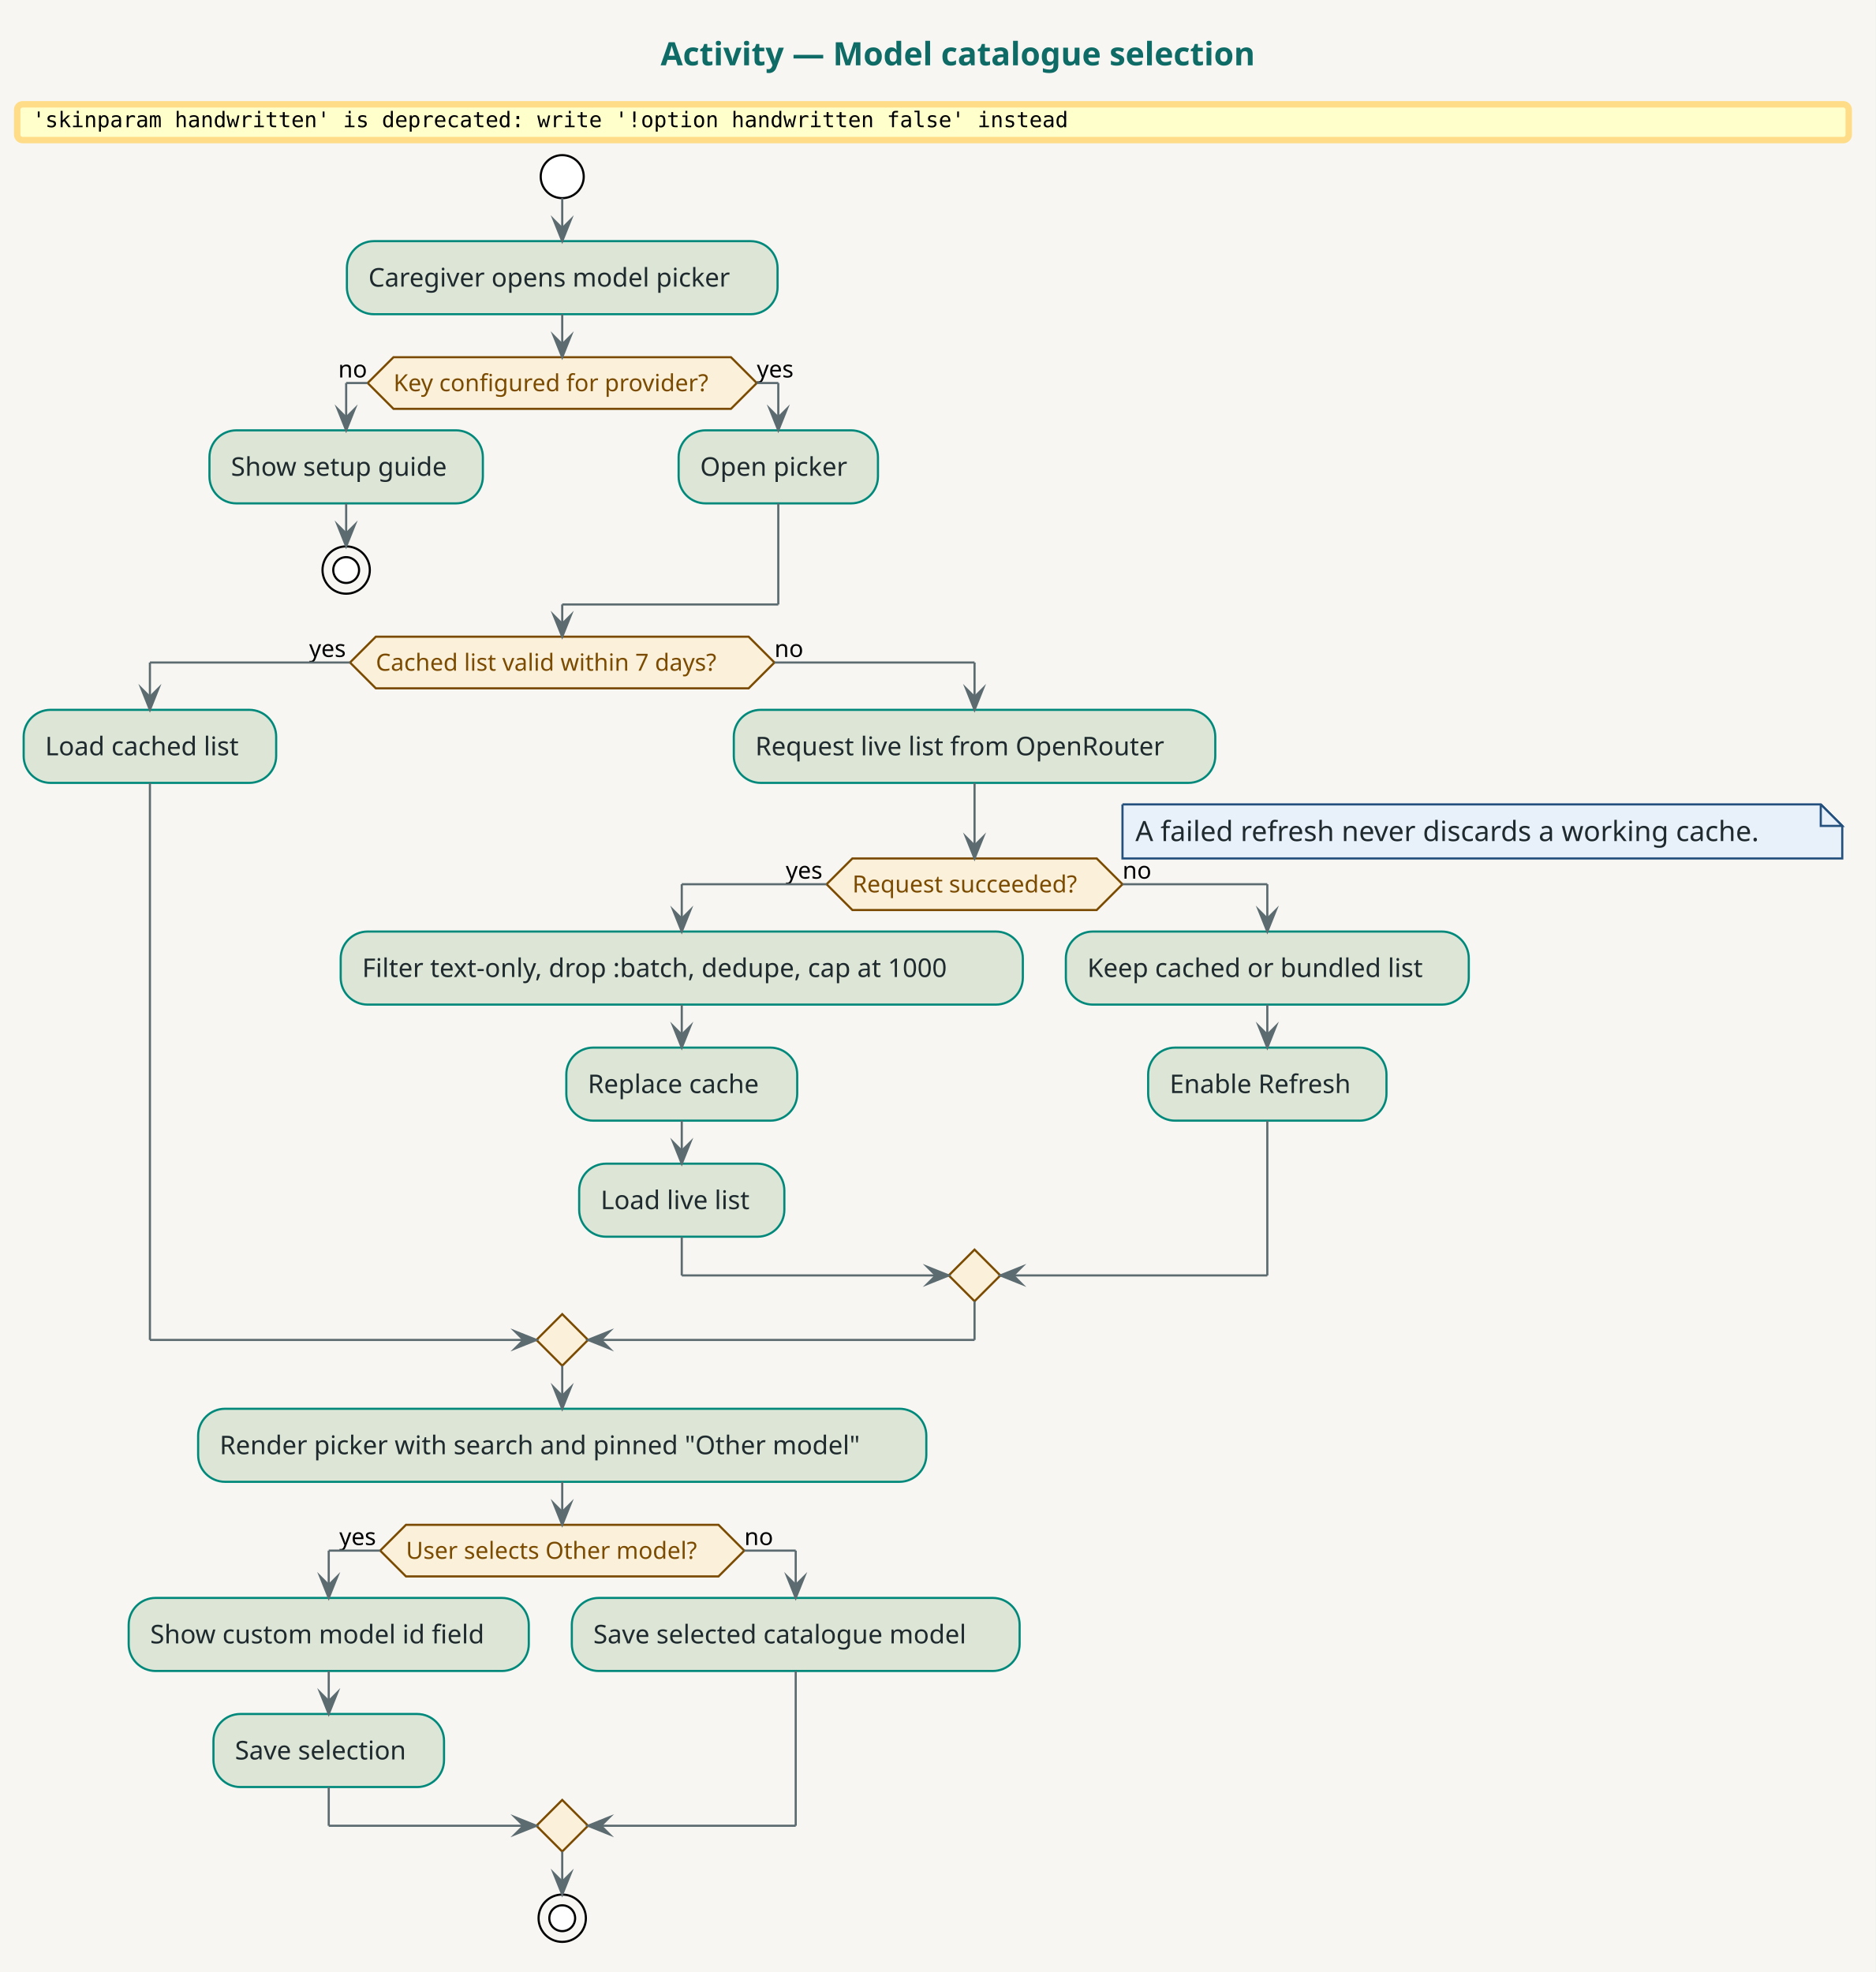
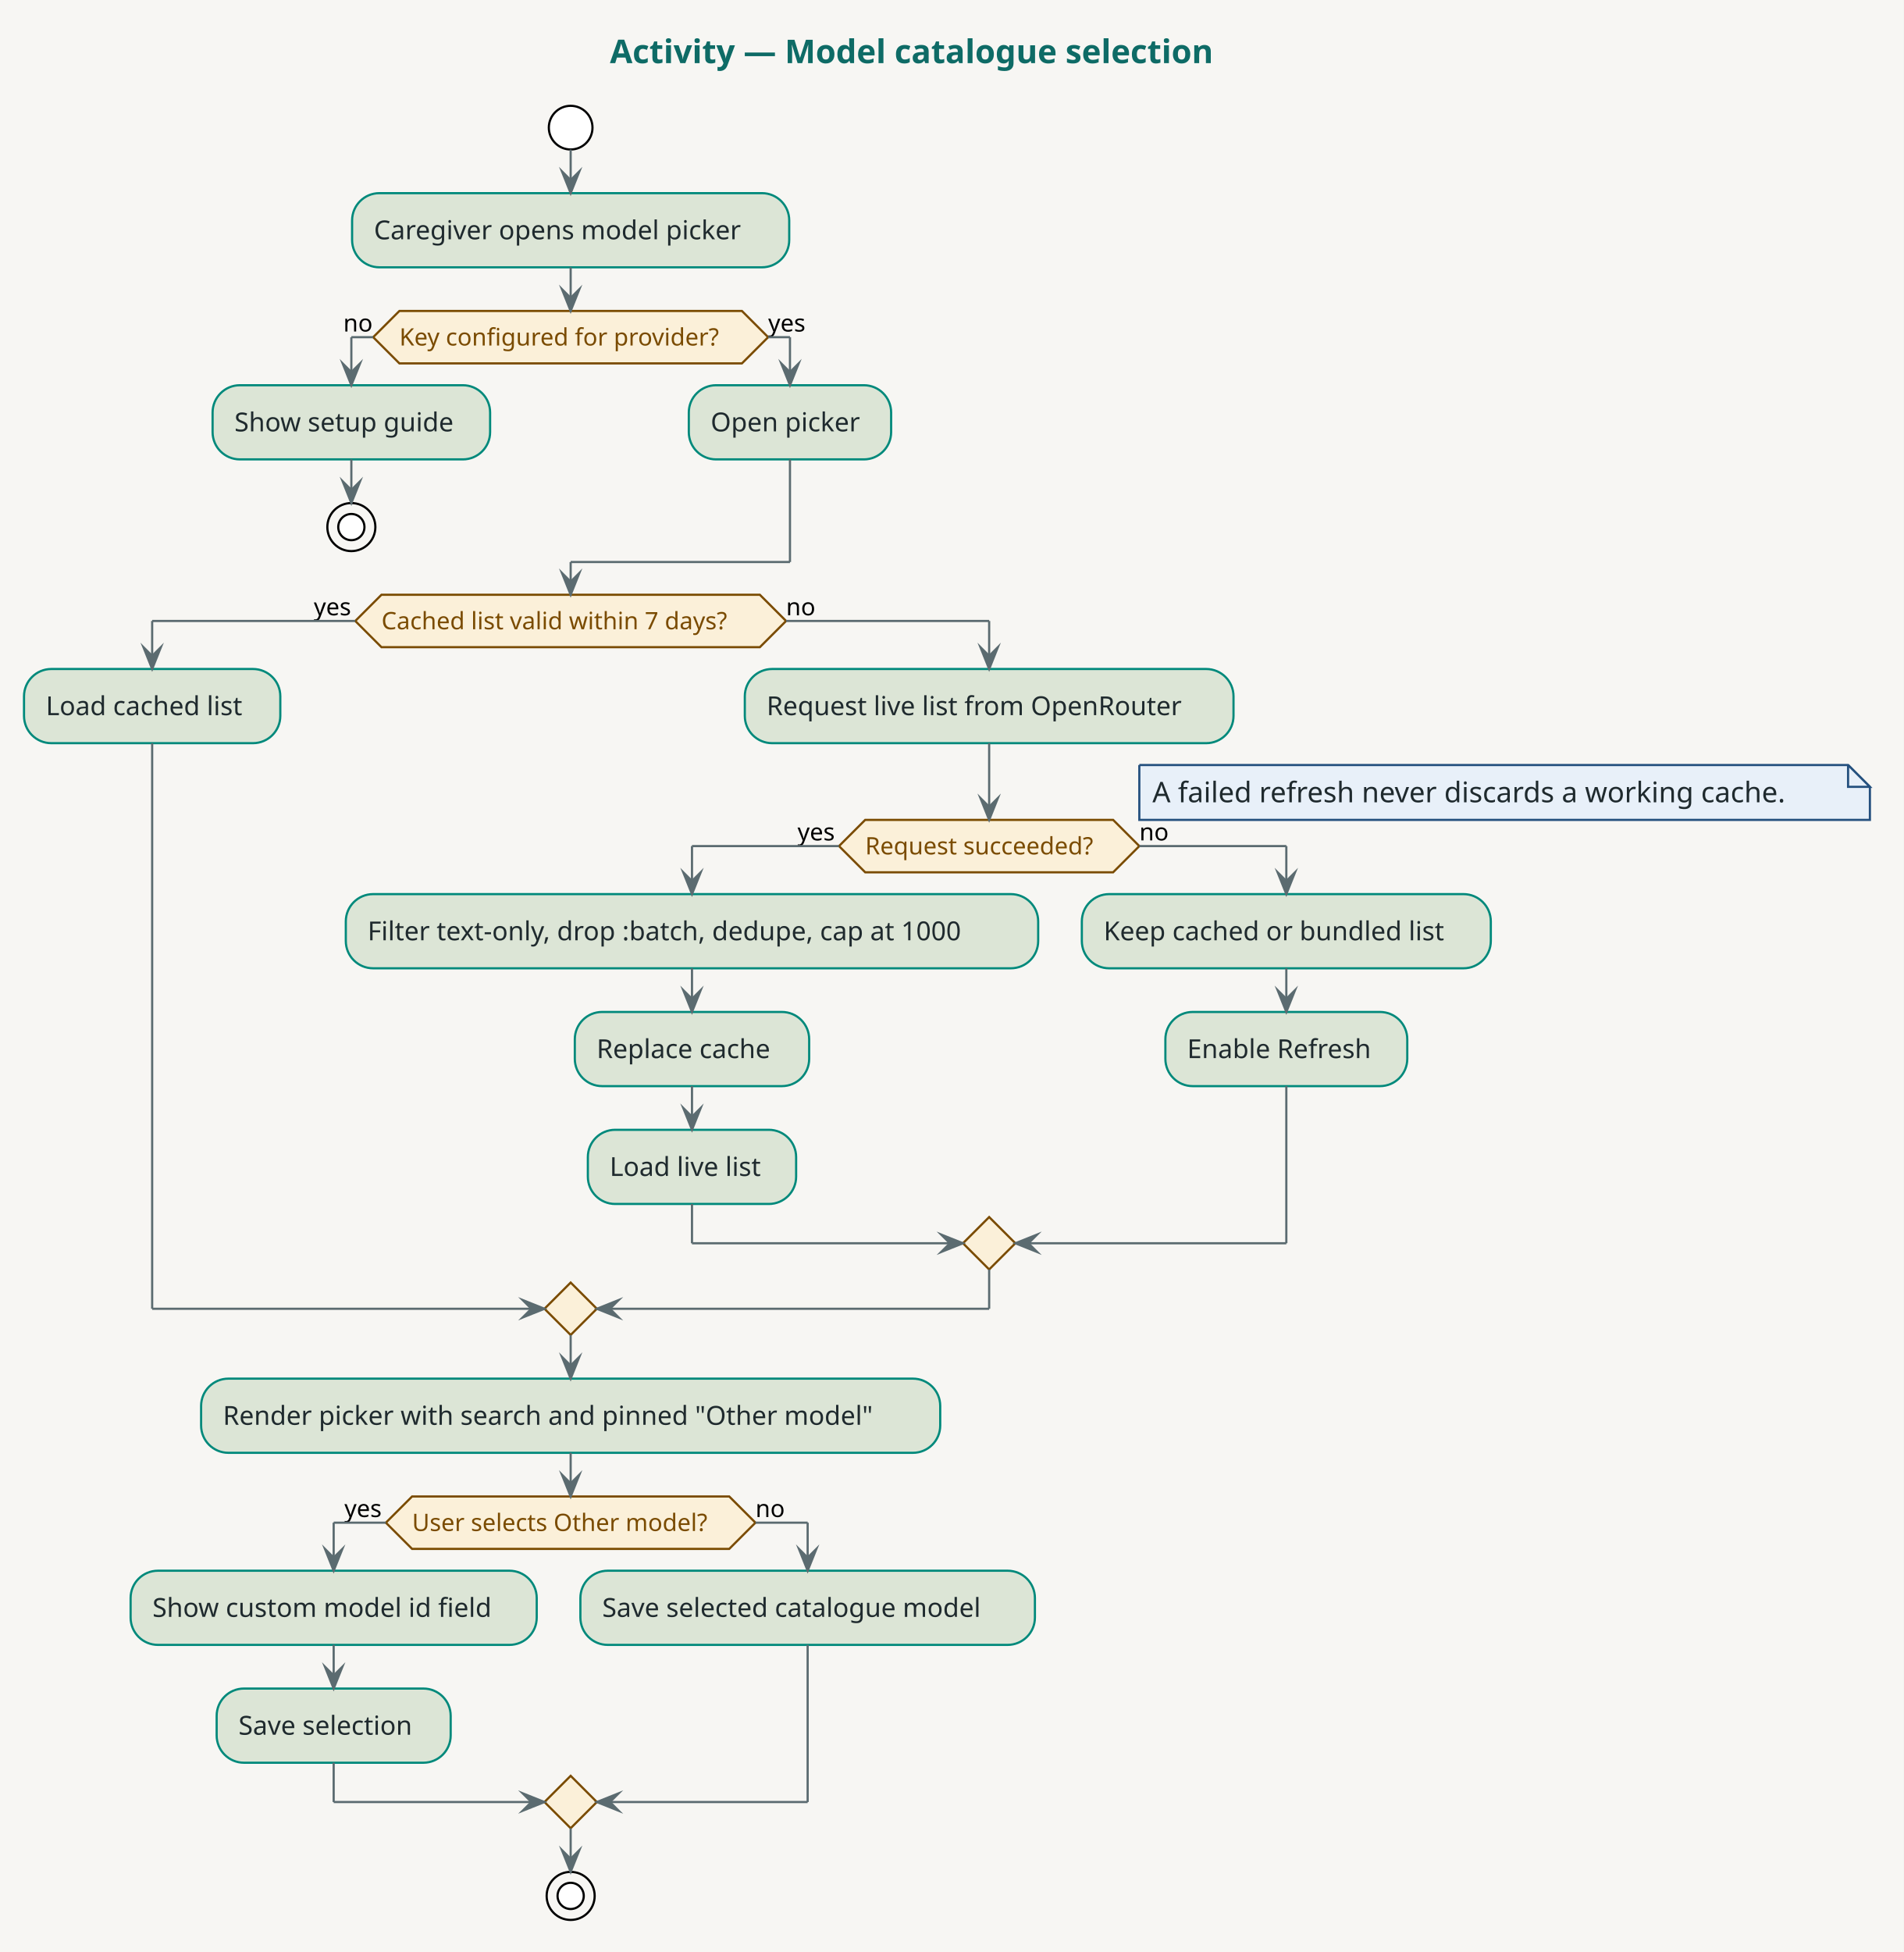
- <svg xmlns="http://www.w3.org/2000/svg" version="1.1" data-diagram-type="ACTIVITY" style="width:872px;height:917px;background:#F7F6F3;" width="872px" height="917px" viewBox="0 0 872 917" zoomAndPan="magnify" preserveAspectRatio="none" contentStyleType="text/css">
+ <svg xmlns="http://www.w3.org/2000/svg" version="1.1" data-diagram-type="ACTIVITY" style="width:872px;height:894px;background:#F7F6F3;" width="872px" height="894px" viewBox="0 0 872 894" zoomAndPan="magnify" preserveAspectRatio="none" contentStyleType="text/css">
  <defs />
  <g font-family="sans-serif" lengthAdjust="spacing">
-     <rect x="0" y="0" width="872" height="917" fill="#F7F6F3" style="stroke:none;" />
+     <rect x="0" y="0" width="872" height="894" fill="#F7F6F3" style="stroke:none;" />
    <g class="title" data-source-line="84">
-       <text x="307.153" y="30.375" fill="#0E6B66" font-size="15" textLength="256.262" font-weight="700" font-family="'IBM Plex Sans'">Activity — Model catalogue selection</text>
+       <text x="279.384" y="28.923" fill="#0E6B66" font-size="15" textLength="311.799" font-weight="700" font-family="'IBM Plex Sans'">Activity — Model catalogue selection</text>
    </g>
-     <rect x="8" y="48.5" width="851.567" height="16.641" fill="#FFC" style="stroke:#FD8;stroke-width:3;" rx="2.5" ry="2.5" />
-     <text x="15" y="59.141" fill="#000" font-size="10" textLength="481.641" font-family="monospace">'skinparam handwritten' is deprecated: write '!option handwritten false' instead</text>
-     <ellipse cx="261.409" cy="82.141" rx="10" ry="10" fill="#FFF" style="stroke:#000;stroke-width:1;" />
-     <rect x="161.289" y="112.141" width="200.24" height="33.969" fill="#DCE5D6" style="stroke:#00897B;stroke-width:1;" rx="12.5" ry="12.5" />
-     <text x="171.289" y="133.279" fill="#1F2A2E" font-size="12" textLength="180.24" font-family="Verdana">Caregiver opens model picker</text>
-     <polygon points="182.948,166.11,339.87,166.11,351.87,178.11,339.87,190.11,182.948,190.11,170.948,178.11,182.948,166.11" fill="#FBF0D9" style="stroke:#7A4B00;stroke-width:1;stroke-linejoin:miter;stroke-miterlimit:10;" />
-     <text x="182.948" y="181.918" fill="#7A4B00" font-size="11" textLength="156.922" font-family="Verdana">Key configured for provider?</text>
-     <text x="157.247" y="175.515" fill="#000" font-size="11" textLength="13.702" font-family="Verdana">no</text>
-     <text x="351.87" y="175.515" fill="#000" font-size="11" textLength="19.008" font-family="Verdana">yes</text>
-     <rect x="97.385" y="200.11" width="127.127" height="33.969" fill="#DCE5D6" style="stroke:#00897B;stroke-width:1;" rx="12.5" ry="12.5" />
-     <text x="107.385" y="221.248" fill="#1F2A2E" font-size="12" textLength="107.127" font-family="Verdana">Show setup guide</text>
-     <ellipse cx="160.948" cy="265.078" rx="11" ry="11" fill="none" style="stroke:#000;stroke-width:1;" />
-     <ellipse cx="160.948" cy="265.078" rx="6" ry="6" fill="#FFF" style="stroke:#000;stroke-width:1;" />
-     <rect x="315.53" y="200.11" width="92.68" height="33.969" fill="#DCE5D6" style="stroke:#00897B;stroke-width:1;" rx="12.5" ry="12.5" />
-     <text x="325.53" y="221.248" fill="#1F2A2E" font-size="12" textLength="72.68" font-family="Verdana">Open picker</text>
-     <polygon points="174.739,296.078,348.08,296.078,360.08,308.078,348.08,320.078,174.739,320.078,162.739,308.078,174.739,296.078" fill="#FBF0D9" style="stroke:#7A4B00;stroke-width:1;stroke-linejoin:miter;stroke-miterlimit:10;" />
-     <text x="174.739" y="311.886" fill="#7A4B00" font-size="11" textLength="173.341" font-family="Verdana">Cached list valid within 7 days?</text>
-     <text x="143.73" y="305.484" fill="#000" font-size="11" textLength="19.008" font-family="Verdana">yes</text>
-     <text x="360.08" y="305.484" fill="#000" font-size="11" textLength="13.702" font-family="Verdana">no</text>
-     <rect x="11" y="330.078" width="117.406" height="33.969" fill="#DCE5D6" style="stroke:#00897B;stroke-width:1;" rx="12.5" ry="12.5" />
-     <text x="21" y="351.217" fill="#1F2A2E" font-size="12" textLength="97.406" font-family="Verdana">Load cached list</text>
-     <rect x="341.183" y="330.078" width="223.865" height="33.969" fill="#DCE5D6" style="stroke:#00897B;stroke-width:1;" rx="12.5" ry="12.5" />
-     <text x="351.183" y="351.217" fill="#1F2A2E" font-size="12" textLength="203.865" font-family="Verdana">Request live list from OpenRouter</text>
-     <path d="M521.904,374.047 L521.904,399.18 L856.567,399.18 L856.567,384.047 L846.567,374.047 L521.904,374.047" style="stroke:#24507E;stroke-width:1;" fill="#E8F0F9" />
-     <path d="M846.567,374.047 L846.567,384.047 L856.567,384.047 L846.567,374.047" style="stroke:#24507E;stroke-width:1;" fill="#E8F0F9" />
-     <text x="527.904" y="391.114" fill="#1F2A2E" font-size="13" textLength="313.663" font-family="Verdana">A failed refresh never discards a working cache.</text>
-     <polygon points="396.327,399.18,509.904,399.18,521.904,411.18,509.904,423.18,396.327,423.18,384.327,411.18,396.327,399.18" fill="#FBF0D9" style="stroke:#7A4B00;stroke-width:1;stroke-linejoin:miter;stroke-miterlimit:10;" />
-     <text x="396.327" y="414.988" fill="#7A4B00" font-size="11" textLength="113.577" font-family="Verdana">Request succeeded?</text>
-     <text x="365.318" y="408.586" fill="#000" font-size="11" textLength="19.008" font-family="Verdana">yes</text>
-     <text x="521.904" y="408.586" fill="#000" font-size="11" textLength="13.702" font-family="Verdana">no</text>
-     <rect x="158.406" y="433.18" width="317.164" height="33.969" fill="#DCE5D6" style="stroke:#00897B;stroke-width:1;" rx="12.5" ry="12.5" />
-     <text x="168.406" y="454.318" fill="#1F2A2E" font-size="12" textLength="297.164" font-family="Verdana">Filter text-only, drop :batch, dedupe, cap at 1000</text>
-     <rect x="263.31" y="487.149" width="107.357" height="33.969" fill="#DCE5D6" style="stroke:#00897B;stroke-width:1;" rx="12.5" ry="12.5" />
-     <text x="273.31" y="508.287" fill="#1F2A2E" font-size="12" textLength="87.357" font-family="Verdana">Replace cache</text>
-     <rect x="269.286" y="541.117" width="95.404" height="33.969" fill="#DCE5D6" style="stroke:#00897B;stroke-width:1;" rx="12.5" ry="12.5" />
-     <text x="279.286" y="562.256" fill="#1F2A2E" font-size="12" textLength="75.404" font-family="Verdana">Load live list</text>
-     <rect x="495.57" y="433.18" width="187.344" height="33.969" fill="#DCE5D6" style="stroke:#00897B;stroke-width:1;" rx="12.5" ry="12.5" />
-     <text x="505.57" y="454.318" fill="#1F2A2E" font-size="12" textLength="167.344" font-family="Verdana">Keep cached or bundled list</text>
-     <rect x="533.838" y="487.149" width="110.809" height="33.969" fill="#DCE5D6" style="stroke:#00897B;stroke-width:1;" rx="12.5" ry="12.5" />
-     <text x="543.838" y="508.287" fill="#1F2A2E" font-size="12" textLength="90.809" font-family="Verdana">Enable Refresh</text>
-     <polygon points="453.115,581.086,465.115,593.086,453.115,605.086,441.115,593.086,453.115,581.086" fill="#FBF0D9" style="stroke:#7A4B00;stroke-width:1;stroke-linejoin:miter;stroke-miterlimit:10;" />
-     <polygon points="261.409,611.086,273.409,623.086,261.409,635.086,249.409,623.086,261.409,611.086" fill="#FBF0D9" style="stroke:#7A4B00;stroke-width:1;stroke-linejoin:miter;stroke-miterlimit:10;" />
-     <rect x="92.122" y="655.086" width="338.574" height="33.969" fill="#DCE5D6" style="stroke:#00897B;stroke-width:1;" rx="12.5" ry="12.5" />
-     <text x="102.122" y="676.225" fill="#1F2A2E" font-size="12" textLength="318.574" font-family="Verdana">Render picker with search and pinned "Other model"</text>
-     <polygon points="188.76,709.055,334.059,709.055,346.059,721.055,334.059,733.055,188.76,733.055,176.76,721.055,188.76,709.055" fill="#FBF0D9" style="stroke:#7A4B00;stroke-width:1;stroke-linejoin:miter;stroke-miterlimit:10;" />
-     <text x="188.76" y="724.863" fill="#7A4B00" font-size="11" textLength="145.299" font-family="Verdana">User selects Other model?</text>
-     <text x="157.751" y="718.461" fill="#000" font-size="11" textLength="19.008" font-family="Verdana">yes</text>
-     <text x="346.059" y="718.461" fill="#000" font-size="11" textLength="13.702" font-family="Verdana">no</text>
-     <rect x="59.829" y="743.055" width="186.037" height="33.969" fill="#DCE5D6" style="stroke:#00897B;stroke-width:1;" rx="12.5" ry="12.5" />
-     <text x="69.829" y="764.193" fill="#1F2A2E" font-size="12" textLength="166.037" font-family="Verdana">Show custom model id field</text>
-     <rect x="99.245" y="797.024" width="107.205" height="33.969" fill="#DCE5D6" style="stroke:#00897B;stroke-width:1;" rx="12.5" ry="12.5" />
-     <text x="109.245" y="818.162" fill="#1F2A2E" font-size="12" textLength="87.205" font-family="Verdana">Save selection</text>
-     <rect x="265.866" y="743.055" width="208.209" height="33.969" fill="#DCE5D6" style="stroke:#00897B;stroke-width:1;" rx="12.5" ry="12.5" />
-     <text x="275.866" y="764.193" fill="#1F2A2E" font-size="12" textLength="188.209" font-family="Verdana">Save selected catalogue model</text>
-     <polygon points="261.409,836.992,273.409,848.992,261.409,860.992,249.409,848.992,261.409,836.992" fill="#FBF0D9" style="stroke:#7A4B00;stroke-width:1;stroke-linejoin:miter;stroke-miterlimit:10;" />
-     <ellipse cx="261.409" cy="891.992" rx="11" ry="11" fill="none" style="stroke:#000;stroke-width:1;" />
-     <ellipse cx="261.409" cy="891.992" rx="6" ry="6" fill="#FFF" style="stroke:#000;stroke-width:1;" />
-     <line x1="261.409" y1="92.141" x2="261.409" y2="112.141" style="stroke:#5B6B70;stroke-width:1;" />
-     <polygon points="257.409,102.141,261.409,112.141,265.409,102.141,261.409,106.141" fill="#5B6B70" style="stroke:#5B6B70;stroke-width:1;stroke-linejoin:miter;stroke-miterlimit:10;" />
-     <line x1="160.948" y1="234.078" x2="160.948" y2="254.078" style="stroke:#5B6B70;stroke-width:1;" />
-     <polygon points="156.948,244.078,160.948,254.078,164.948,244.078,160.948,248.078" fill="#5B6B70" style="stroke:#5B6B70;stroke-width:1;stroke-linejoin:miter;stroke-miterlimit:10;" />
-     <line x1="170.948" y1="178.11" x2="160.948" y2="178.11" style="stroke:#5B6B70;stroke-width:1;" />
-     <line x1="160.948" y1="178.11" x2="160.948" y2="200.11" style="stroke:#5B6B70;stroke-width:1;" />
-     <polygon points="156.948,190.11,160.948,200.11,164.948,190.11,160.948,194.11" fill="#5B6B70" style="stroke:#5B6B70;stroke-width:1;stroke-linejoin:miter;stroke-miterlimit:10;" />
-     <line x1="351.87" y1="178.11" x2="361.87" y2="178.11" style="stroke:#5B6B70;stroke-width:1;" />
-     <line x1="361.87" y1="178.11" x2="361.87" y2="200.11" style="stroke:#5B6B70;stroke-width:1;" />
-     <polygon points="357.87,190.11,361.87,200.11,365.87,190.11,361.87,194.11" fill="#5B6B70" style="stroke:#5B6B70;stroke-width:1;stroke-linejoin:miter;stroke-miterlimit:10;" />
-     <line x1="361.87" y1="234.078" x2="361.87" y2="281.078" style="stroke:#5B6B70;stroke-width:1;" />
-     <line x1="361.87" y1="281.078" x2="261.409" y2="281.078" style="stroke:#5B6B70;stroke-width:1;" />
-     <line x1="261.409" y1="281.078" x2="261.409" y2="296.078" style="stroke:#5B6B70;stroke-width:1;" />
-     <polygon points="257.409,286.078,261.409,296.078,265.409,286.078,261.409,290.078" fill="#5B6B70" style="stroke:#5B6B70;stroke-width:1;stroke-linejoin:miter;stroke-miterlimit:10;" />
-     <line x1="261.409" y1="146.11" x2="261.409" y2="166.11" style="stroke:#5B6B70;stroke-width:1;" />
-     <polygon points="257.409,156.11,261.409,166.11,265.409,156.11,261.409,160.11" fill="#5B6B70" style="stroke:#5B6B70;stroke-width:1;stroke-linejoin:miter;stroke-miterlimit:10;" />
-     <line x1="316.988" y1="467.149" x2="316.988" y2="487.149" style="stroke:#5B6B70;stroke-width:1;" />
-     <polygon points="312.988,477.149,316.988,487.149,320.988,477.149,316.988,481.149" fill="#5B6B70" style="stroke:#5B6B70;stroke-width:1;stroke-linejoin:miter;stroke-miterlimit:10;" />
-     <line x1="316.988" y1="521.117" x2="316.988" y2="541.117" style="stroke:#5B6B70;stroke-width:1;" />
-     <polygon points="312.988,531.117,316.988,541.117,320.988,531.117,316.988,535.117" fill="#5B6B70" style="stroke:#5B6B70;stroke-width:1;stroke-linejoin:miter;stroke-miterlimit:10;" />
-     <line x1="589.242" y1="467.149" x2="589.242" y2="487.149" style="stroke:#5B6B70;stroke-width:1;" />
-     <polygon points="585.242,477.149,589.242,487.149,593.242,477.149,589.242,481.149" fill="#5B6B70" style="stroke:#5B6B70;stroke-width:1;stroke-linejoin:miter;stroke-miterlimit:10;" />
-     <line x1="384.327" y1="411.18" x2="316.988" y2="411.18" style="stroke:#5B6B70;stroke-width:1;" />
-     <line x1="316.988" y1="411.18" x2="316.988" y2="433.18" style="stroke:#5B6B70;stroke-width:1;" />
-     <polygon points="312.988,423.18,316.988,433.18,320.988,423.18,316.988,427.18" fill="#5B6B70" style="stroke:#5B6B70;stroke-width:1;stroke-linejoin:miter;stroke-miterlimit:10;" />
-     <line x1="521.904" y1="411.18" x2="589.242" y2="411.18" style="stroke:#5B6B70;stroke-width:1;" />
-     <line x1="589.242" y1="411.18" x2="589.242" y2="433.18" style="stroke:#5B6B70;stroke-width:1;" />
-     <polygon points="585.242,423.18,589.242,433.18,593.242,423.18,589.242,427.18" fill="#5B6B70" style="stroke:#5B6B70;stroke-width:1;stroke-linejoin:miter;stroke-miterlimit:10;" />
-     <line x1="316.988" y1="575.086" x2="316.988" y2="593.086" style="stroke:#5B6B70;stroke-width:1;" />
-     <line x1="316.988" y1="593.086" x2="441.115" y2="593.086" style="stroke:#5B6B70;stroke-width:1;" />
-     <polygon points="431.115,589.086,441.115,593.086,431.115,597.086,435.115,593.086" fill="#5B6B70" style="stroke:#5B6B70;stroke-width:1;stroke-linejoin:miter;stroke-miterlimit:10;" />
-     <line x1="589.242" y1="521.117" x2="589.242" y2="593.086" style="stroke:#5B6B70;stroke-width:1;" />
-     <line x1="589.242" y1="593.086" x2="465.115" y2="593.086" style="stroke:#5B6B70;stroke-width:1;" />
-     <polygon points="475.115,589.086,465.115,593.086,475.115,597.086,471.115,593.086" fill="#5B6B70" style="stroke:#5B6B70;stroke-width:1;stroke-linejoin:miter;stroke-miterlimit:10;" />
-     <line x1="453.115" y1="364.047" x2="453.115" y2="399.18" style="stroke:#5B6B70;stroke-width:1;" />
-     <polygon points="449.115,389.18,453.115,399.18,457.115,389.18,453.115,393.18" fill="#5B6B70" style="stroke:#5B6B70;stroke-width:1;stroke-linejoin:miter;stroke-miterlimit:10;" />
-     <line x1="162.739" y1="308.078" x2="69.703" y2="308.078" style="stroke:#5B6B70;stroke-width:1;" />
-     <line x1="69.703" y1="308.078" x2="69.703" y2="330.078" style="stroke:#5B6B70;stroke-width:1;" />
-     <polygon points="65.703,320.078,69.703,330.078,73.703,320.078,69.703,324.078" fill="#5B6B70" style="stroke:#5B6B70;stroke-width:1;stroke-linejoin:miter;stroke-miterlimit:10;" />
-     <line x1="360.08" y1="308.078" x2="453.115" y2="308.078" style="stroke:#5B6B70;stroke-width:1;" />
-     <line x1="453.115" y1="308.078" x2="453.115" y2="330.078" style="stroke:#5B6B70;stroke-width:1;" />
-     <polygon points="449.115,320.078,453.115,330.078,457.115,320.078,453.115,324.078" fill="#5B6B70" style="stroke:#5B6B70;stroke-width:1;stroke-linejoin:miter;stroke-miterlimit:10;" />
-     <line x1="69.703" y1="364.047" x2="69.703" y2="623.086" style="stroke:#5B6B70;stroke-width:1;" />
-     <line x1="69.703" y1="623.086" x2="249.409" y2="623.086" style="stroke:#5B6B70;stroke-width:1;" />
-     <polygon points="239.409,619.086,249.409,623.086,239.409,627.086,243.409,623.086" fill="#5B6B70" style="stroke:#5B6B70;stroke-width:1;stroke-linejoin:miter;stroke-miterlimit:10;" />
-     <line x1="453.115" y1="605.086" x2="453.115" y2="623.086" style="stroke:#5B6B70;stroke-width:1;" />
-     <line x1="453.115" y1="623.086" x2="273.409" y2="623.086" style="stroke:#5B6B70;stroke-width:1;" />
-     <polygon points="283.409,619.086,273.409,623.086,283.409,627.086,279.409,623.086" fill="#5B6B70" style="stroke:#5B6B70;stroke-width:1;stroke-linejoin:miter;stroke-miterlimit:10;" />
-     <line x1="261.409" y1="635.086" x2="261.409" y2="655.086" style="stroke:#5B6B70;stroke-width:1;" />
-     <polygon points="257.409,645.086,261.409,655.086,265.409,645.086,261.409,649.086" fill="#5B6B70" style="stroke:#5B6B70;stroke-width:1;stroke-linejoin:miter;stroke-miterlimit:10;" />
-     <line x1="152.848" y1="777.024" x2="152.848" y2="797.024" style="stroke:#5B6B70;stroke-width:1;" />
-     <polygon points="148.848,787.024,152.848,797.024,156.848,787.024,152.848,791.024" fill="#5B6B70" style="stroke:#5B6B70;stroke-width:1;stroke-linejoin:miter;stroke-miterlimit:10;" />
-     <line x1="176.76" y1="721.055" x2="152.848" y2="721.055" style="stroke:#5B6B70;stroke-width:1;" />
-     <line x1="152.848" y1="721.055" x2="152.848" y2="743.055" style="stroke:#5B6B70;stroke-width:1;" />
-     <polygon points="148.848,733.055,152.848,743.055,156.848,733.055,152.848,737.055" fill="#5B6B70" style="stroke:#5B6B70;stroke-width:1;stroke-linejoin:miter;stroke-miterlimit:10;" />
-     <line x1="346.059" y1="721.055" x2="369.971" y2="721.055" style="stroke:#5B6B70;stroke-width:1;" />
-     <line x1="369.971" y1="721.055" x2="369.971" y2="743.055" style="stroke:#5B6B70;stroke-width:1;" />
-     <polygon points="365.971,733.055,369.971,743.055,373.971,733.055,369.971,737.055" fill="#5B6B70" style="stroke:#5B6B70;stroke-width:1;stroke-linejoin:miter;stroke-miterlimit:10;" />
-     <line x1="152.848" y1="830.992" x2="152.848" y2="848.992" style="stroke:#5B6B70;stroke-width:1;" />
-     <line x1="152.848" y1="848.992" x2="249.409" y2="848.992" style="stroke:#5B6B70;stroke-width:1;" />
-     <polygon points="239.409,844.992,249.409,848.992,239.409,852.992,243.409,848.992" fill="#5B6B70" style="stroke:#5B6B70;stroke-width:1;stroke-linejoin:miter;stroke-miterlimit:10;" />
-     <line x1="369.971" y1="777.024" x2="369.971" y2="848.992" style="stroke:#5B6B70;stroke-width:1;" />
-     <line x1="369.971" y1="848.992" x2="273.409" y2="848.992" style="stroke:#5B6B70;stroke-width:1;" />
-     <polygon points="283.409,844.992,273.409,848.992,283.409,852.992,279.409,848.992" fill="#5B6B70" style="stroke:#5B6B70;stroke-width:1;stroke-linejoin:miter;stroke-miterlimit:10;" />
-     <line x1="261.409" y1="689.055" x2="261.409" y2="709.055" style="stroke:#5B6B70;stroke-width:1;" />
-     <polygon points="257.409,699.055,261.409,709.055,265.409,699.055,261.409,703.055" fill="#5B6B70" style="stroke:#5B6B70;stroke-width:1;stroke-linejoin:miter;stroke-miterlimit:10;" />
-     <line x1="261.409" y1="860.992" x2="261.409" y2="880.992" style="stroke:#5B6B70;stroke-width:1;" />
-     <polygon points="257.409,870.992,261.409,880.992,265.409,870.992,261.409,874.992" fill="#5B6B70" style="stroke:#5B6B70;stroke-width:1;stroke-linejoin:miter;stroke-miterlimit:10;" />
+     <ellipse cx="261.409" cy="58.461" rx="10" ry="10" fill="#FFF" style="stroke:#000;stroke-width:1;" />
+     <rect x="161.289" y="88.461" width="200.24" height="33.969" fill="#DCE5D6" style="stroke:#00897B;stroke-width:1;" rx="12.5" ry="12.5" />
+     <text x="171.289" y="109.6" fill="#1F2A2E" font-size="12" textLength="180.24" font-family="Verdana">Caregiver opens model picker</text>
+     <polygon points="182.948,142.43,339.87,142.43,351.87,154.43,339.87,166.43,182.948,166.43,170.948,154.43,182.948,142.43" fill="#FBF0D9" style="stroke:#7A4B00;stroke-width:1;stroke-linejoin:miter;stroke-miterlimit:10;" />
+     <text x="182.948" y="158.238" fill="#7A4B00" font-size="11" textLength="156.922" font-family="Verdana">Key configured for provider?</text>
+     <text x="157.247" y="151.835" fill="#000" font-size="11" textLength="13.702" font-family="Verdana">no</text>
+     <text x="351.87" y="151.835" fill="#000" font-size="11" textLength="19.008" font-family="Verdana">yes</text>
+     <rect x="97.385" y="176.43" width="127.127" height="33.969" fill="#DCE5D6" style="stroke:#00897B;stroke-width:1;" rx="12.5" ry="12.5" />
+     <text x="107.385" y="197.568" fill="#1F2A2E" font-size="12" textLength="107.127" font-family="Verdana">Show setup guide</text>
+     <ellipse cx="160.948" cy="241.398" rx="11" ry="11" fill="none" style="stroke:#000;stroke-width:1;" />
+     <ellipse cx="160.948" cy="241.398" rx="6" ry="6" fill="#FFF" style="stroke:#000;stroke-width:1;" />
+     <rect x="315.53" y="176.43" width="92.68" height="33.969" fill="#DCE5D6" style="stroke:#00897B;stroke-width:1;" rx="12.5" ry="12.5" />
+     <text x="325.53" y="197.568" fill="#1F2A2E" font-size="12" textLength="72.68" font-family="Verdana">Open picker</text>
+     <polygon points="174.739,272.398,348.08,272.398,360.08,284.398,348.08,296.398,174.739,296.398,162.739,284.398,174.739,272.398" fill="#FBF0D9" style="stroke:#7A4B00;stroke-width:1;stroke-linejoin:miter;stroke-miterlimit:10;" />
+     <text x="174.739" y="288.207" fill="#7A4B00" font-size="11" textLength="173.341" font-family="Verdana">Cached list valid within 7 days?</text>
+     <text x="143.73" y="281.804" fill="#000" font-size="11" textLength="19.008" font-family="Verdana">yes</text>
+     <text x="360.08" y="281.804" fill="#000" font-size="11" textLength="13.702" font-family="Verdana">no</text>
+     <rect x="11" y="306.398" width="117.406" height="33.969" fill="#DCE5D6" style="stroke:#00897B;stroke-width:1;" rx="12.5" ry="12.5" />
+     <text x="21" y="327.537" fill="#1F2A2E" font-size="12" textLength="97.406" font-family="Verdana">Load cached list</text>
+     <rect x="341.183" y="306.398" width="223.865" height="33.969" fill="#DCE5D6" style="stroke:#00897B;stroke-width:1;" rx="12.5" ry="12.5" />
+     <text x="351.183" y="327.537" fill="#1F2A2E" font-size="12" textLength="203.865" font-family="Verdana">Request live list from OpenRouter</text>
+     <path d="M521.904,350.367 L521.904,375.5 L856.567,375.5 L856.567,360.367 L846.567,350.367 L521.904,350.367" style="stroke:#24507E;stroke-width:1;" fill="#E8F0F9" />
+     <path d="M846.567,350.367 L846.567,360.367 L856.567,360.367 L846.567,350.367" style="stroke:#24507E;stroke-width:1;" fill="#E8F0F9" />
+     <text x="527.904" y="367.434" fill="#1F2A2E" font-size="13" textLength="313.663" font-family="Verdana">A failed refresh never discards a working cache.</text>
+     <polygon points="396.327,375.5,509.904,375.5,521.904,387.5,509.904,399.5,396.327,399.5,384.327,387.5,396.327,375.5" fill="#FBF0D9" style="stroke:#7A4B00;stroke-width:1;stroke-linejoin:miter;stroke-miterlimit:10;" />
+     <text x="396.327" y="391.308" fill="#7A4B00" font-size="11" textLength="113.577" font-family="Verdana">Request succeeded?</text>
+     <text x="365.318" y="384.906" fill="#000" font-size="11" textLength="19.008" font-family="Verdana">yes</text>
+     <text x="521.904" y="384.906" fill="#000" font-size="11" textLength="13.702" font-family="Verdana">no</text>
+     <rect x="158.406" y="409.5" width="317.164" height="33.969" fill="#DCE5D6" style="stroke:#00897B;stroke-width:1;" rx="12.5" ry="12.5" />
+     <text x="168.406" y="430.639" fill="#1F2A2E" font-size="12" textLength="297.164" font-family="Verdana">Filter text-only, drop :batch, dedupe, cap at 1000</text>
+     <rect x="263.31" y="463.469" width="107.357" height="33.969" fill="#DCE5D6" style="stroke:#00897B;stroke-width:1;" rx="12.5" ry="12.5" />
+     <text x="273.31" y="484.607" fill="#1F2A2E" font-size="12" textLength="87.357" font-family="Verdana">Replace cache</text>
+     <rect x="269.286" y="517.438" width="95.404" height="33.969" fill="#DCE5D6" style="stroke:#00897B;stroke-width:1;" rx="12.5" ry="12.5" />
+     <text x="279.286" y="538.576" fill="#1F2A2E" font-size="12" textLength="75.404" font-family="Verdana">Load live list</text>
+     <rect x="495.57" y="409.5" width="187.344" height="33.969" fill="#DCE5D6" style="stroke:#00897B;stroke-width:1;" rx="12.5" ry="12.5" />
+     <text x="505.57" y="430.639" fill="#1F2A2E" font-size="12" textLength="167.344" font-family="Verdana">Keep cached or bundled list</text>
+     <rect x="533.838" y="463.469" width="110.809" height="33.969" fill="#DCE5D6" style="stroke:#00897B;stroke-width:1;" rx="12.5" ry="12.5" />
+     <text x="543.838" y="484.607" fill="#1F2A2E" font-size="12" textLength="90.809" font-family="Verdana">Enable Refresh</text>
+     <polygon points="453.115,557.406,465.115,569.406,453.115,581.406,441.115,569.406,453.115,557.406" fill="#FBF0D9" style="stroke:#7A4B00;stroke-width:1;stroke-linejoin:miter;stroke-miterlimit:10;" />
+     <polygon points="261.409,587.406,273.409,599.406,261.409,611.406,249.409,599.406,261.409,587.406" fill="#FBF0D9" style="stroke:#7A4B00;stroke-width:1;stroke-linejoin:miter;stroke-miterlimit:10;" />
+     <rect x="92.122" y="631.406" width="338.574" height="33.969" fill="#DCE5D6" style="stroke:#00897B;stroke-width:1;" rx="12.5" ry="12.5" />
+     <text x="102.122" y="652.545" fill="#1F2A2E" font-size="12" textLength="318.574" font-family="Verdana">Render picker with search and pinned "Other model"</text>
+     <polygon points="188.76,685.375,334.059,685.375,346.059,697.375,334.059,709.375,188.76,709.375,176.76,697.375,188.76,685.375" fill="#FBF0D9" style="stroke:#7A4B00;stroke-width:1;stroke-linejoin:miter;stroke-miterlimit:10;" />
+     <text x="188.76" y="701.183" fill="#7A4B00" font-size="11" textLength="145.299" font-family="Verdana">User selects Other model?</text>
+     <text x="157.751" y="694.781" fill="#000" font-size="11" textLength="19.008" font-family="Verdana">yes</text>
+     <text x="346.059" y="694.781" fill="#000" font-size="11" textLength="13.702" font-family="Verdana">no</text>
+     <rect x="59.829" y="719.375" width="186.037" height="33.969" fill="#DCE5D6" style="stroke:#00897B;stroke-width:1;" rx="12.5" ry="12.5" />
+     <text x="69.829" y="740.514" fill="#1F2A2E" font-size="12" textLength="166.037" font-family="Verdana">Show custom model id field</text>
+     <rect x="99.245" y="773.344" width="107.205" height="33.969" fill="#DCE5D6" style="stroke:#00897B;stroke-width:1;" rx="12.5" ry="12.5" />
+     <text x="109.245" y="794.482" fill="#1F2A2E" font-size="12" textLength="87.205" font-family="Verdana">Save selection</text>
+     <rect x="265.866" y="719.375" width="208.209" height="33.969" fill="#DCE5D6" style="stroke:#00897B;stroke-width:1;" rx="12.5" ry="12.5" />
+     <text x="275.866" y="740.514" fill="#1F2A2E" font-size="12" textLength="188.209" font-family="Verdana">Save selected catalogue model</text>
+     <polygon points="261.409,813.313,273.409,825.313,261.409,837.313,249.409,825.313,261.409,813.313" fill="#FBF0D9" style="stroke:#7A4B00;stroke-width:1;stroke-linejoin:miter;stroke-miterlimit:10;" />
+     <ellipse cx="261.409" cy="868.313" rx="11" ry="11" fill="none" style="stroke:#000;stroke-width:1;" />
+     <ellipse cx="261.409" cy="868.313" rx="6" ry="6" fill="#FFF" style="stroke:#000;stroke-width:1;" />
+     <line x1="261.409" y1="68.461" x2="261.409" y2="88.461" style="stroke:#5B6B70;stroke-width:1;" />
+     <polygon points="257.409,78.461,261.409,88.461,265.409,78.461,261.409,82.461" fill="#5B6B70" style="stroke:#5B6B70;stroke-width:1;stroke-linejoin:miter;stroke-miterlimit:10;" />
+     <line x1="160.948" y1="210.398" x2="160.948" y2="230.398" style="stroke:#5B6B70;stroke-width:1;" />
+     <polygon points="156.948,220.398,160.948,230.398,164.948,220.398,160.948,224.398" fill="#5B6B70" style="stroke:#5B6B70;stroke-width:1;stroke-linejoin:miter;stroke-miterlimit:10;" />
+     <line x1="170.948" y1="154.43" x2="160.948" y2="154.43" style="stroke:#5B6B70;stroke-width:1;" />
+     <line x1="160.948" y1="154.43" x2="160.948" y2="176.43" style="stroke:#5B6B70;stroke-width:1;" />
+     <polygon points="156.948,166.43,160.948,176.43,164.948,166.43,160.948,170.43" fill="#5B6B70" style="stroke:#5B6B70;stroke-width:1;stroke-linejoin:miter;stroke-miterlimit:10;" />
+     <line x1="351.87" y1="154.43" x2="361.87" y2="154.43" style="stroke:#5B6B70;stroke-width:1;" />
+     <line x1="361.87" y1="154.43" x2="361.87" y2="176.43" style="stroke:#5B6B70;stroke-width:1;" />
+     <polygon points="357.87,166.43,361.87,176.43,365.87,166.43,361.87,170.43" fill="#5B6B70" style="stroke:#5B6B70;stroke-width:1;stroke-linejoin:miter;stroke-miterlimit:10;" />
+     <line x1="361.87" y1="210.398" x2="361.87" y2="257.398" style="stroke:#5B6B70;stroke-width:1;" />
+     <line x1="361.87" y1="257.398" x2="261.409" y2="257.398" style="stroke:#5B6B70;stroke-width:1;" />
+     <line x1="261.409" y1="257.398" x2="261.409" y2="272.398" style="stroke:#5B6B70;stroke-width:1;" />
+     <polygon points="257.409,262.398,261.409,272.398,265.409,262.398,261.409,266.398" fill="#5B6B70" style="stroke:#5B6B70;stroke-width:1;stroke-linejoin:miter;stroke-miterlimit:10;" />
+     <line x1="261.409" y1="122.43" x2="261.409" y2="142.43" style="stroke:#5B6B70;stroke-width:1;" />
+     <polygon points="257.409,132.43,261.409,142.43,265.409,132.43,261.409,136.43" fill="#5B6B70" style="stroke:#5B6B70;stroke-width:1;stroke-linejoin:miter;stroke-miterlimit:10;" />
+     <line x1="316.988" y1="443.469" x2="316.988" y2="463.469" style="stroke:#5B6B70;stroke-width:1;" />
+     <polygon points="312.988,453.469,316.988,463.469,320.988,453.469,316.988,457.469" fill="#5B6B70" style="stroke:#5B6B70;stroke-width:1;stroke-linejoin:miter;stroke-miterlimit:10;" />
+     <line x1="316.988" y1="497.438" x2="316.988" y2="517.438" style="stroke:#5B6B70;stroke-width:1;" />
+     <polygon points="312.988,507.438,316.988,517.438,320.988,507.438,316.988,511.438" fill="#5B6B70" style="stroke:#5B6B70;stroke-width:1;stroke-linejoin:miter;stroke-miterlimit:10;" />
+     <line x1="589.242" y1="443.469" x2="589.242" y2="463.469" style="stroke:#5B6B70;stroke-width:1;" />
+     <polygon points="585.242,453.469,589.242,463.469,593.242,453.469,589.242,457.469" fill="#5B6B70" style="stroke:#5B6B70;stroke-width:1;stroke-linejoin:miter;stroke-miterlimit:10;" />
+     <line x1="384.327" y1="387.5" x2="316.988" y2="387.5" style="stroke:#5B6B70;stroke-width:1;" />
+     <line x1="316.988" y1="387.5" x2="316.988" y2="409.5" style="stroke:#5B6B70;stroke-width:1;" />
+     <polygon points="312.988,399.5,316.988,409.5,320.988,399.5,316.988,403.5" fill="#5B6B70" style="stroke:#5B6B70;stroke-width:1;stroke-linejoin:miter;stroke-miterlimit:10;" />
+     <line x1="521.904" y1="387.5" x2="589.242" y2="387.5" style="stroke:#5B6B70;stroke-width:1;" />
+     <line x1="589.242" y1="387.5" x2="589.242" y2="409.5" style="stroke:#5B6B70;stroke-width:1;" />
+     <polygon points="585.242,399.5,589.242,409.5,593.242,399.5,589.242,403.5" fill="#5B6B70" style="stroke:#5B6B70;stroke-width:1;stroke-linejoin:miter;stroke-miterlimit:10;" />
+     <line x1="316.988" y1="551.406" x2="316.988" y2="569.406" style="stroke:#5B6B70;stroke-width:1;" />
+     <line x1="316.988" y1="569.406" x2="441.115" y2="569.406" style="stroke:#5B6B70;stroke-width:1;" />
+     <polygon points="431.115,565.406,441.115,569.406,431.115,573.406,435.115,569.406" fill="#5B6B70" style="stroke:#5B6B70;stroke-width:1;stroke-linejoin:miter;stroke-miterlimit:10;" />
+     <line x1="589.242" y1="497.438" x2="589.242" y2="569.406" style="stroke:#5B6B70;stroke-width:1;" />
+     <line x1="589.242" y1="569.406" x2="465.115" y2="569.406" style="stroke:#5B6B70;stroke-width:1;" />
+     <polygon points="475.115,565.406,465.115,569.406,475.115,573.406,471.115,569.406" fill="#5B6B70" style="stroke:#5B6B70;stroke-width:1;stroke-linejoin:miter;stroke-miterlimit:10;" />
+     <line x1="453.115" y1="340.367" x2="453.115" y2="375.5" style="stroke:#5B6B70;stroke-width:1;" />
+     <polygon points="449.115,365.5,453.115,375.5,457.115,365.5,453.115,369.5" fill="#5B6B70" style="stroke:#5B6B70;stroke-width:1;stroke-linejoin:miter;stroke-miterlimit:10;" />
+     <line x1="162.739" y1="284.398" x2="69.703" y2="284.398" style="stroke:#5B6B70;stroke-width:1;" />
+     <line x1="69.703" y1="284.398" x2="69.703" y2="306.398" style="stroke:#5B6B70;stroke-width:1;" />
+     <polygon points="65.703,296.398,69.703,306.398,73.703,296.398,69.703,300.398" fill="#5B6B70" style="stroke:#5B6B70;stroke-width:1;stroke-linejoin:miter;stroke-miterlimit:10;" />
+     <line x1="360.08" y1="284.398" x2="453.115" y2="284.398" style="stroke:#5B6B70;stroke-width:1;" />
+     <line x1="453.115" y1="284.398" x2="453.115" y2="306.398" style="stroke:#5B6B70;stroke-width:1;" />
+     <polygon points="449.115,296.398,453.115,306.398,457.115,296.398,453.115,300.398" fill="#5B6B70" style="stroke:#5B6B70;stroke-width:1;stroke-linejoin:miter;stroke-miterlimit:10;" />
+     <line x1="69.703" y1="340.367" x2="69.703" y2="599.406" style="stroke:#5B6B70;stroke-width:1;" />
+     <line x1="69.703" y1="599.406" x2="249.409" y2="599.406" style="stroke:#5B6B70;stroke-width:1;" />
+     <polygon points="239.409,595.406,249.409,599.406,239.409,603.406,243.409,599.406" fill="#5B6B70" style="stroke:#5B6B70;stroke-width:1;stroke-linejoin:miter;stroke-miterlimit:10;" />
+     <line x1="453.115" y1="581.406" x2="453.115" y2="599.406" style="stroke:#5B6B70;stroke-width:1;" />
+     <line x1="453.115" y1="599.406" x2="273.409" y2="599.406" style="stroke:#5B6B70;stroke-width:1;" />
+     <polygon points="283.409,595.406,273.409,599.406,283.409,603.406,279.409,599.406" fill="#5B6B70" style="stroke:#5B6B70;stroke-width:1;stroke-linejoin:miter;stroke-miterlimit:10;" />
+     <line x1="261.409" y1="611.406" x2="261.409" y2="631.406" style="stroke:#5B6B70;stroke-width:1;" />
+     <polygon points="257.409,621.406,261.409,631.406,265.409,621.406,261.409,625.406" fill="#5B6B70" style="stroke:#5B6B70;stroke-width:1;stroke-linejoin:miter;stroke-miterlimit:10;" />
+     <line x1="152.848" y1="753.344" x2="152.848" y2="773.344" style="stroke:#5B6B70;stroke-width:1;" />
+     <polygon points="148.848,763.344,152.848,773.344,156.848,763.344,152.848,767.344" fill="#5B6B70" style="stroke:#5B6B70;stroke-width:1;stroke-linejoin:miter;stroke-miterlimit:10;" />
+     <line x1="176.76" y1="697.375" x2="152.848" y2="697.375" style="stroke:#5B6B70;stroke-width:1;" />
+     <line x1="152.848" y1="697.375" x2="152.848" y2="719.375" style="stroke:#5B6B70;stroke-width:1;" />
+     <polygon points="148.848,709.375,152.848,719.375,156.848,709.375,152.848,713.375" fill="#5B6B70" style="stroke:#5B6B70;stroke-width:1;stroke-linejoin:miter;stroke-miterlimit:10;" />
+     <line x1="346.059" y1="697.375" x2="369.971" y2="697.375" style="stroke:#5B6B70;stroke-width:1;" />
+     <line x1="369.971" y1="697.375" x2="369.971" y2="719.375" style="stroke:#5B6B70;stroke-width:1;" />
+     <polygon points="365.971,709.375,369.971,719.375,373.971,709.375,369.971,713.375" fill="#5B6B70" style="stroke:#5B6B70;stroke-width:1;stroke-linejoin:miter;stroke-miterlimit:10;" />
+     <line x1="152.848" y1="807.313" x2="152.848" y2="825.313" style="stroke:#5B6B70;stroke-width:1;" />
+     <line x1="152.848" y1="825.313" x2="249.409" y2="825.313" style="stroke:#5B6B70;stroke-width:1;" />
+     <polygon points="239.409,821.313,249.409,825.313,239.409,829.313,243.409,825.313" fill="#5B6B70" style="stroke:#5B6B70;stroke-width:1;stroke-linejoin:miter;stroke-miterlimit:10;" />
+     <line x1="369.971" y1="753.344" x2="369.971" y2="825.313" style="stroke:#5B6B70;stroke-width:1;" />
+     <line x1="369.971" y1="825.313" x2="273.409" y2="825.313" style="stroke:#5B6B70;stroke-width:1;" />
+     <polygon points="283.409,821.313,273.409,825.313,283.409,829.313,279.409,825.313" fill="#5B6B70" style="stroke:#5B6B70;stroke-width:1;stroke-linejoin:miter;stroke-miterlimit:10;" />
+     <line x1="261.409" y1="665.375" x2="261.409" y2="685.375" style="stroke:#5B6B70;stroke-width:1;" />
+     <polygon points="257.409,675.375,261.409,685.375,265.409,675.375,261.409,679.375" fill="#5B6B70" style="stroke:#5B6B70;stroke-width:1;stroke-linejoin:miter;stroke-miterlimit:10;" />
+     <line x1="261.409" y1="837.313" x2="261.409" y2="857.313" style="stroke:#5B6B70;stroke-width:1;" />
+     <polygon points="257.409,847.313,261.409,857.313,265.409,847.313,261.409,851.313" fill="#5B6B70" style="stroke:#5B6B70;stroke-width:1;stroke-linejoin:miter;stroke-miterlimit:10;" />
  </g>
</svg>
